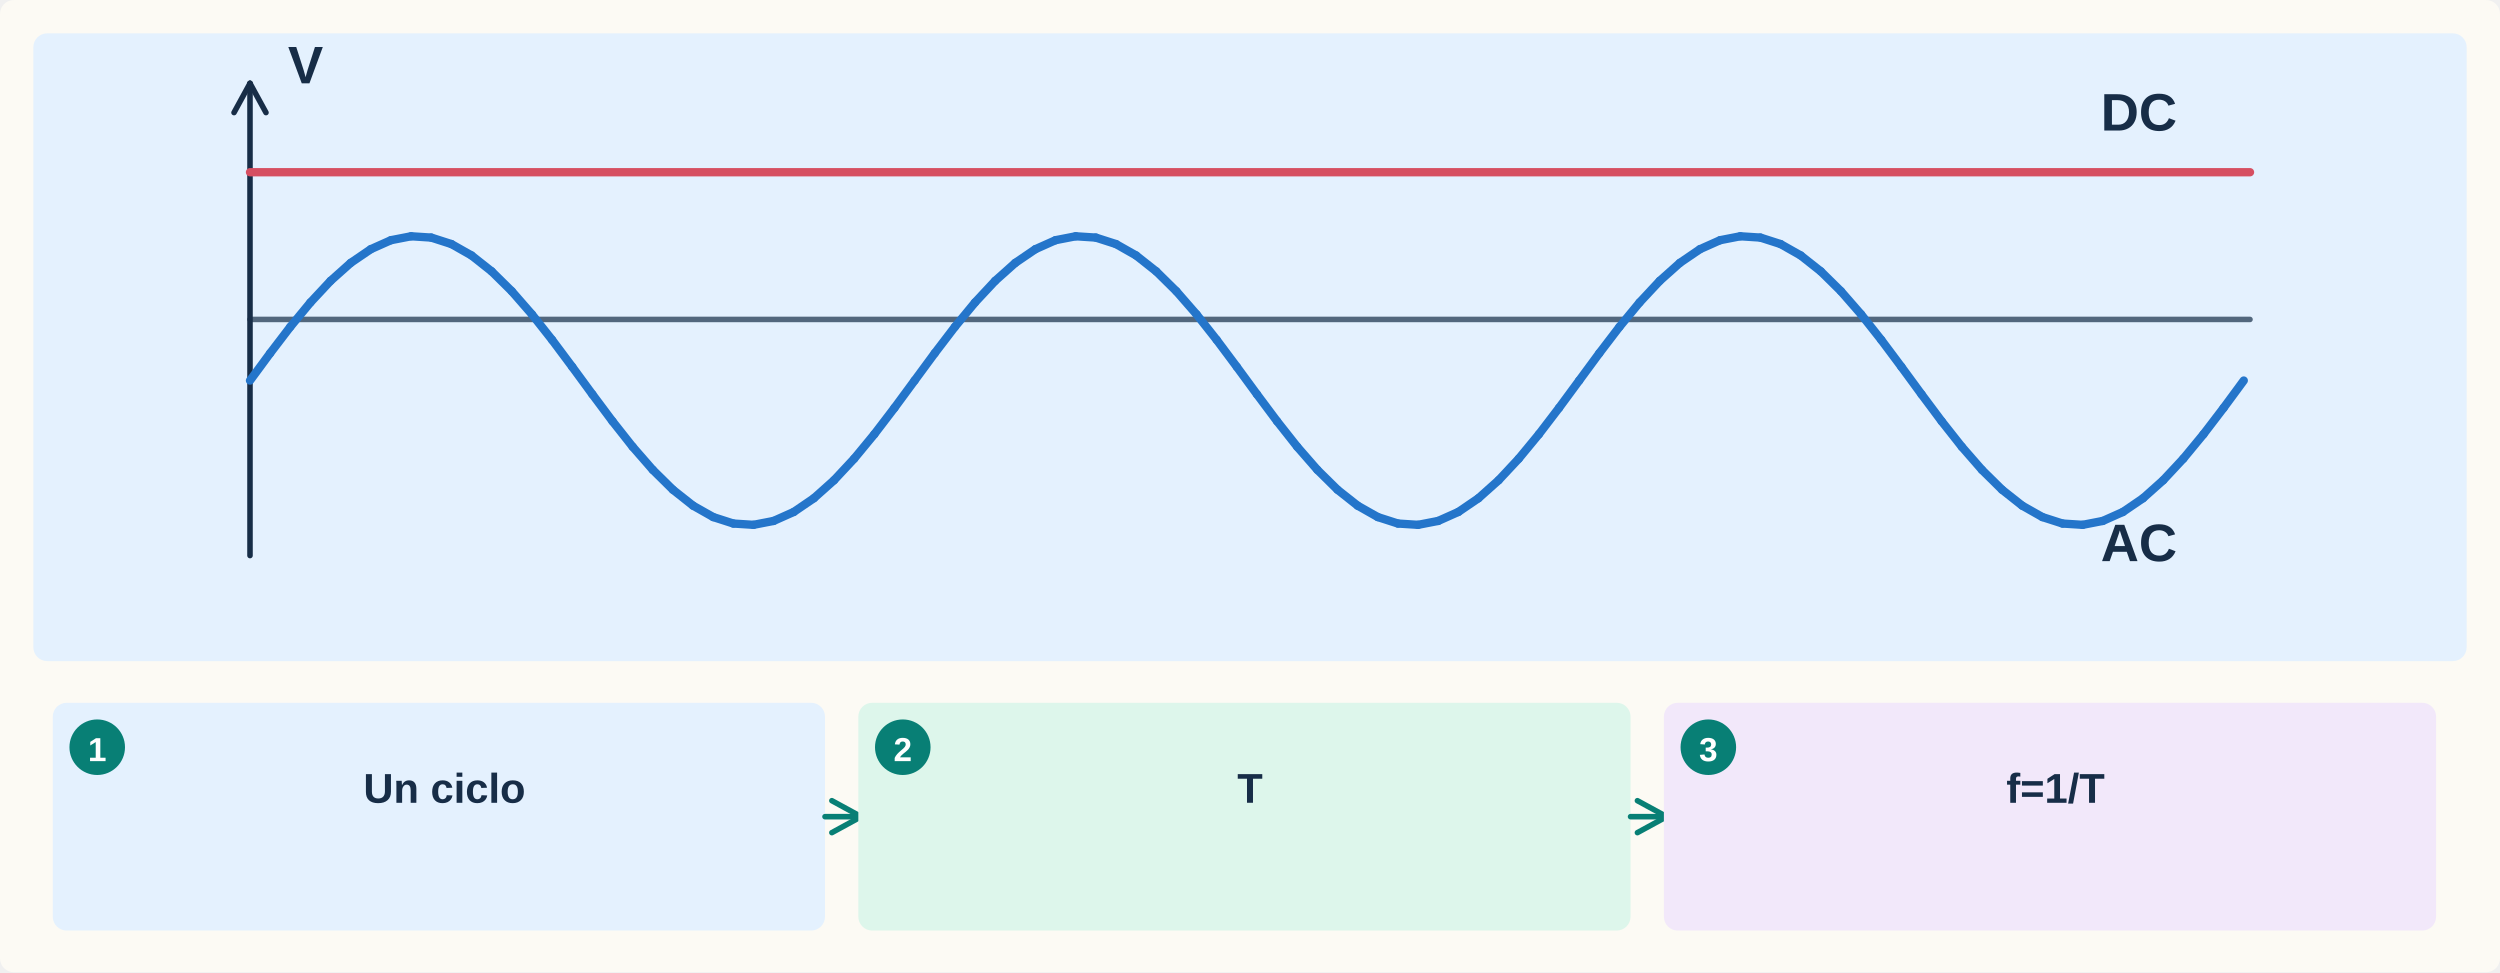
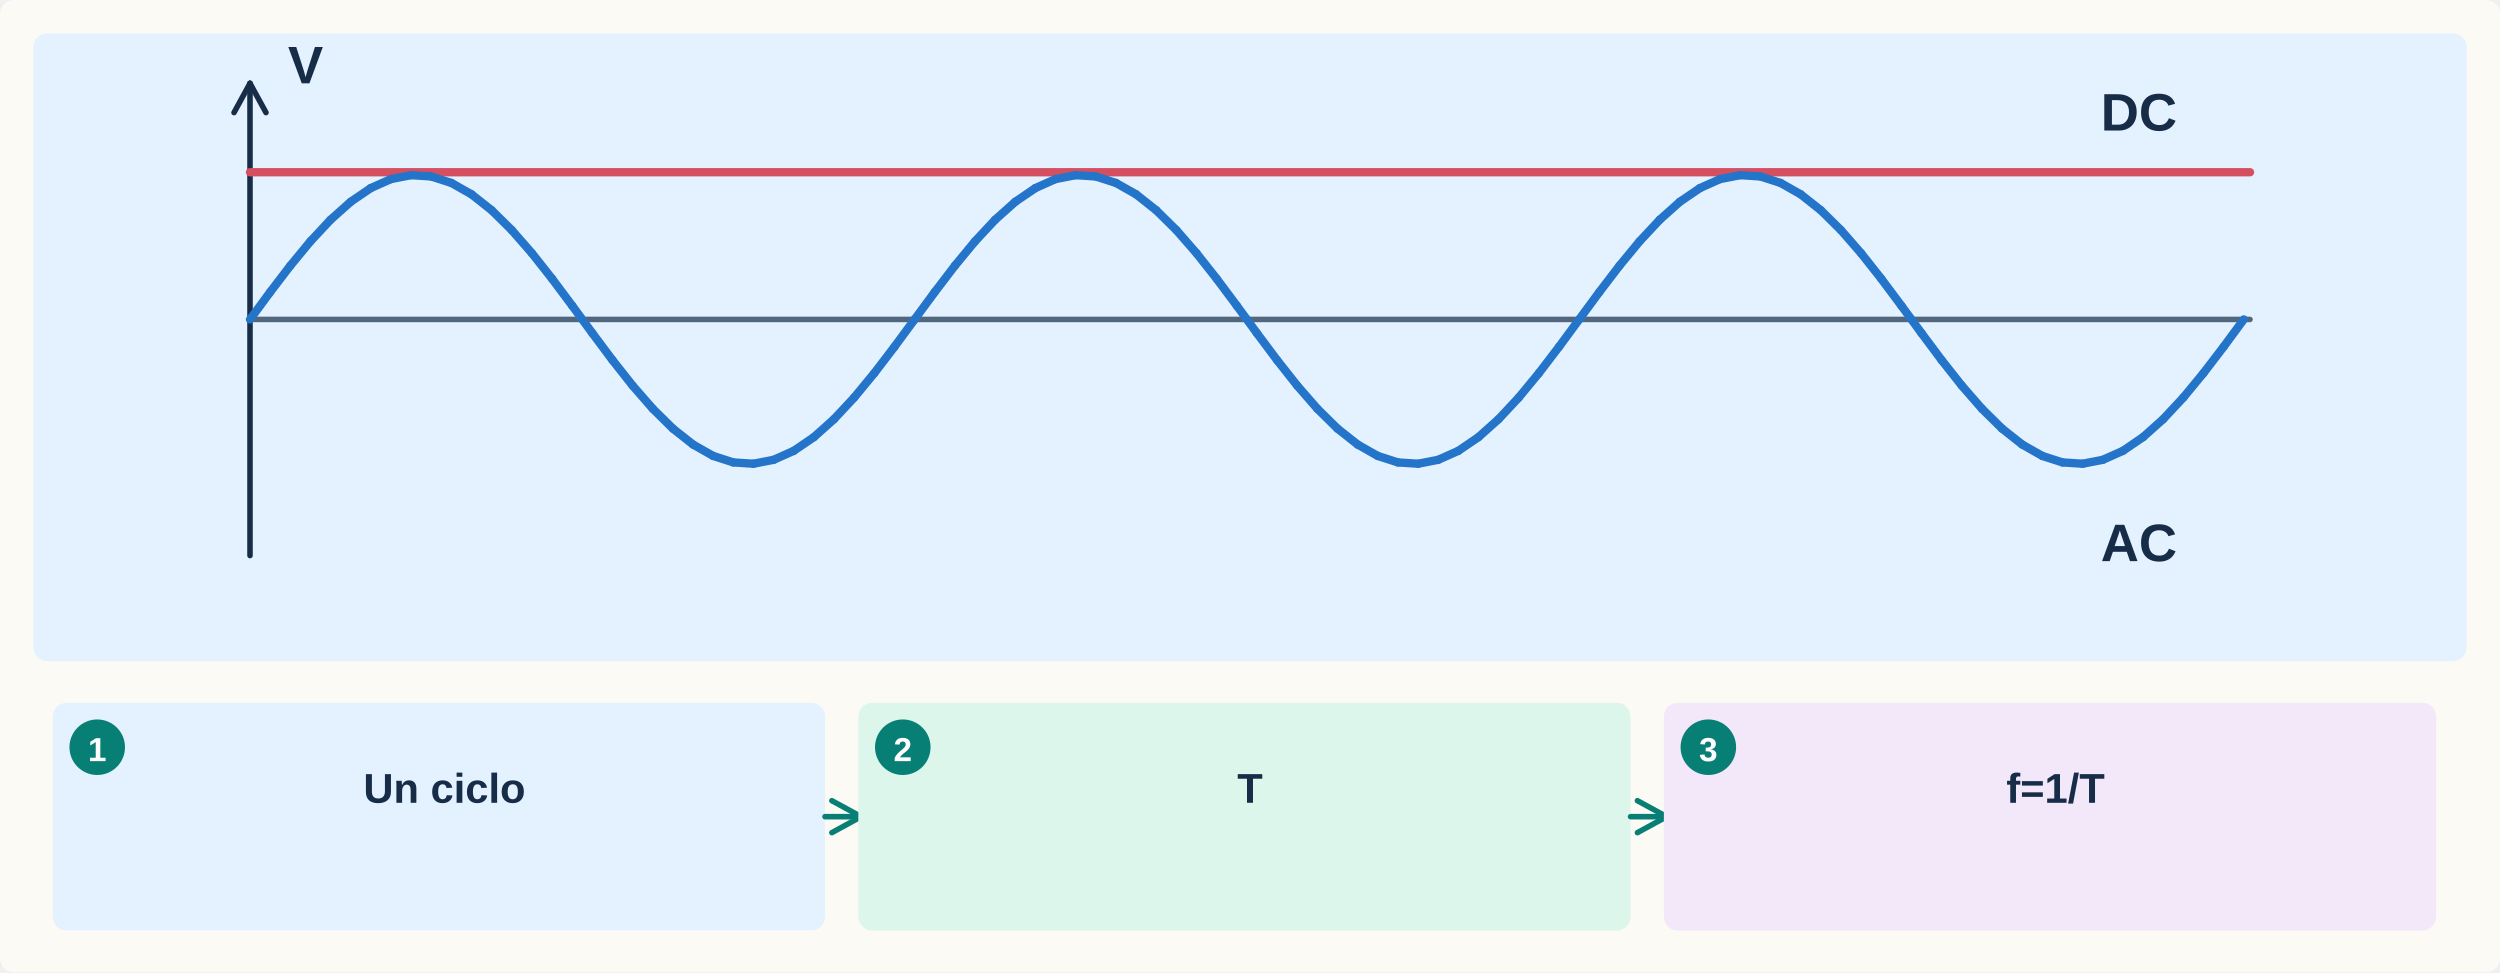
<svg xmlns="http://www.w3.org/2000/svg" viewBox="0 0 900 350" role="img">
  <rect x="0" y="0" width="900" height="350" rx="5" fill="#FCFAF4" />
  <rect x="12" y="12" width="876" height="226" rx="5" fill="#E4F1FE" />
  <line x1="90" y1="115" x2="810" y2="115" stroke="#52677D" stroke-width="2" stroke-linecap="round" />
  <line x1="90" y1="200" x2="90" y2="30" stroke="#172D47" stroke-width="2" stroke-linecap="round" />
  <line x1="90" y1="30" x2="95.753" y2="40.531" stroke="#172D47" stroke-width="2" stroke-linecap="round" />
  <line x1="90" y1="30" x2="84.247" y2="40.531" stroke="#172D47" stroke-width="2" stroke-linecap="round" />
  <line x1="90" y1="62" x2="810" y2="62" stroke="#D64F61" stroke-width="3" stroke-linecap="round" />
-   <line x1="90" y1="137" x2="97.25" y2="127.159" stroke="#2475CA" stroke-width="3" stroke-linecap="round" />
-   <line x1="97.25" y1="127.159" x2="104.5" y2="117.674" stroke="#2475CA" stroke-width="3" stroke-linecap="round" />
-   <line x1="104.5" y1="117.674" x2="111.75" y2="108.887" stroke="#2475CA" stroke-width="3" stroke-linecap="round" />
-   <line x1="111.75" y1="108.887" x2="119" y2="101.116" stroke="#2475CA" stroke-width="3" stroke-linecap="round" />
-   <line x1="119" y1="101.116" x2="126.25" y2="94.642" stroke="#2475CA" stroke-width="3" stroke-linecap="round" />
-   <line x1="126.25" y1="94.642" x2="133.5" y2="89.699" stroke="#2475CA" stroke-width="3" stroke-linecap="round" />
-   <line x1="133.5" y1="89.699" x2="140.75" y2="86.466" stroke="#2475CA" stroke-width="3" stroke-linecap="round" />
-   <line x1="140.75" y1="86.466" x2="148" y2="85.059" stroke="#2475CA" stroke-width="3" stroke-linecap="round" />
-   <line x1="148" y1="85.059" x2="155.25" y2="85.529" stroke="#2475CA" stroke-width="3" stroke-linecap="round" />
-   <line x1="155.25" y1="85.529" x2="162.5" y2="87.86" stroke="#2475CA" stroke-width="3" stroke-linecap="round" />
-   <line x1="162.5" y1="87.86" x2="169.75" y2="91.967" stroke="#2475CA" stroke-width="3" stroke-linecap="round" />
-   <line x1="169.75" y1="91.967" x2="177" y2="97.701" stroke="#2475CA" stroke-width="3" stroke-linecap="round" />
-   <line x1="177" y1="97.701" x2="184.25" y2="104.856" stroke="#2475CA" stroke-width="3" stroke-linecap="round" />
-   <line x1="184.25" y1="104.856" x2="191.5" y2="113.172" stroke="#2475CA" stroke-width="3" stroke-linecap="round" />
-   <line x1="191.5" y1="113.172" x2="198.75" y2="122.35" stroke="#2475CA" stroke-width="3" stroke-linecap="round" />
-   <line x1="198.75" y1="122.35" x2="206" y2="132.057" stroke="#2475CA" stroke-width="3" stroke-linecap="round" />
-   <line x1="206" y1="132.057" x2="213.25" y2="141.943" stroke="#2475CA" stroke-width="3" stroke-linecap="round" />
-   <line x1="213.25" y1="141.943" x2="220.5" y2="151.65" stroke="#2475CA" stroke-width="3" stroke-linecap="round" />
-   <line x1="220.5" y1="151.65" x2="227.75" y2="160.828" stroke="#2475CA" stroke-width="3" stroke-linecap="round" />
-   <line x1="227.75" y1="160.828" x2="235" y2="169.144" stroke="#2475CA" stroke-width="3" stroke-linecap="round" />
-   <line x1="235" y1="169.144" x2="242.25" y2="176.299" stroke="#2475CA" stroke-width="3" stroke-linecap="round" />
-   <line x1="242.25" y1="176.299" x2="249.5" y2="182.033" stroke="#2475CA" stroke-width="3" stroke-linecap="round" />
-   <line x1="249.5" y1="182.033" x2="256.75" y2="186.14" stroke="#2475CA" stroke-width="3" stroke-linecap="round" />
-   <line x1="256.75" y1="186.14" x2="264" y2="188.471" stroke="#2475CA" stroke-width="3" stroke-linecap="round" />
-   <line x1="264" y1="188.471" x2="271.25" y2="188.941" stroke="#2475CA" stroke-width="3" stroke-linecap="round" />
-   <line x1="271.25" y1="188.941" x2="278.5" y2="187.534" stroke="#2475CA" stroke-width="3" stroke-linecap="round" />
-   <line x1="278.5" y1="187.534" x2="285.75" y2="184.301" stroke="#2475CA" stroke-width="3" stroke-linecap="round" />
-   <line x1="285.75" y1="184.301" x2="293" y2="179.358" stroke="#2475CA" stroke-width="3" stroke-linecap="round" />
-   <line x1="293" y1="179.358" x2="300.25" y2="172.884" stroke="#2475CA" stroke-width="3" stroke-linecap="round" />
-   <line x1="300.25" y1="172.884" x2="307.5" y2="165.113" stroke="#2475CA" stroke-width="3" stroke-linecap="round" />
-   <line x1="307.5" y1="165.113" x2="314.75" y2="156.326" stroke="#2475CA" stroke-width="3" stroke-linecap="round" />
-   <line x1="314.75" y1="156.326" x2="322" y2="146.841" stroke="#2475CA" stroke-width="3" stroke-linecap="round" />
-   <line x1="322" y1="146.841" x2="329.25" y2="137" stroke="#2475CA" stroke-width="3" stroke-linecap="round" />
-   <line x1="329.25" y1="137" x2="336.5" y2="127.159" stroke="#2475CA" stroke-width="3" stroke-linecap="round" />
-   <line x1="336.5" y1="127.159" x2="343.75" y2="117.674" stroke="#2475CA" stroke-width="3" stroke-linecap="round" />
-   <line x1="343.75" y1="117.674" x2="351" y2="108.887" stroke="#2475CA" stroke-width="3" stroke-linecap="round" />
-   <line x1="351" y1="108.887" x2="358.25" y2="101.116" stroke="#2475CA" stroke-width="3" stroke-linecap="round" />
-   <line x1="358.25" y1="101.116" x2="365.5" y2="94.642" stroke="#2475CA" stroke-width="3" stroke-linecap="round" />
-   <line x1="365.5" y1="94.642" x2="372.75" y2="89.699" stroke="#2475CA" stroke-width="3" stroke-linecap="round" />
-   <line x1="372.75" y1="89.699" x2="380" y2="86.466" stroke="#2475CA" stroke-width="3" stroke-linecap="round" />
-   <line x1="380" y1="86.466" x2="387.25" y2="85.059" stroke="#2475CA" stroke-width="3" stroke-linecap="round" />
-   <line x1="387.25" y1="85.059" x2="394.5" y2="85.529" stroke="#2475CA" stroke-width="3" stroke-linecap="round" />
-   <line x1="394.5" y1="85.529" x2="401.75" y2="87.86" stroke="#2475CA" stroke-width="3" stroke-linecap="round" />
-   <line x1="401.75" y1="87.86" x2="409" y2="91.967" stroke="#2475CA" stroke-width="3" stroke-linecap="round" />
-   <line x1="409" y1="91.967" x2="416.25" y2="97.701" stroke="#2475CA" stroke-width="3" stroke-linecap="round" />
-   <line x1="416.25" y1="97.701" x2="423.5" y2="104.856" stroke="#2475CA" stroke-width="3" stroke-linecap="round" />
-   <line x1="423.5" y1="104.856" x2="430.75" y2="113.172" stroke="#2475CA" stroke-width="3" stroke-linecap="round" />
-   <line x1="430.75" y1="113.172" x2="438" y2="122.35" stroke="#2475CA" stroke-width="3" stroke-linecap="round" />
-   <line x1="438" y1="122.35" x2="445.25" y2="132.057" stroke="#2475CA" stroke-width="3" stroke-linecap="round" />
-   <line x1="445.25" y1="132.057" x2="452.5" y2="141.943" stroke="#2475CA" stroke-width="3" stroke-linecap="round" />
-   <line x1="452.5" y1="141.943" x2="459.75" y2="151.65" stroke="#2475CA" stroke-width="3" stroke-linecap="round" />
-   <line x1="459.75" y1="151.65" x2="467" y2="160.828" stroke="#2475CA" stroke-width="3" stroke-linecap="round" />
-   <line x1="467" y1="160.828" x2="474.25" y2="169.144" stroke="#2475CA" stroke-width="3" stroke-linecap="round" />
-   <line x1="474.25" y1="169.144" x2="481.5" y2="176.299" stroke="#2475CA" stroke-width="3" stroke-linecap="round" />
-   <line x1="481.5" y1="176.299" x2="488.75" y2="182.033" stroke="#2475CA" stroke-width="3" stroke-linecap="round" />
-   <line x1="488.75" y1="182.033" x2="496" y2="186.14" stroke="#2475CA" stroke-width="3" stroke-linecap="round" />
-   <line x1="496" y1="186.14" x2="503.25" y2="188.471" stroke="#2475CA" stroke-width="3" stroke-linecap="round" />
-   <line x1="503.25" y1="188.471" x2="510.5" y2="188.941" stroke="#2475CA" stroke-width="3" stroke-linecap="round" />
-   <line x1="510.5" y1="188.941" x2="517.75" y2="187.534" stroke="#2475CA" stroke-width="3" stroke-linecap="round" />
-   <line x1="517.75" y1="187.534" x2="525" y2="184.301" stroke="#2475CA" stroke-width="3" stroke-linecap="round" />
-   <line x1="525" y1="184.301" x2="532.25" y2="179.358" stroke="#2475CA" stroke-width="3" stroke-linecap="round" />
-   <line x1="532.25" y1="179.358" x2="539.5" y2="172.884" stroke="#2475CA" stroke-width="3" stroke-linecap="round" />
-   <line x1="539.5" y1="172.884" x2="546.75" y2="165.113" stroke="#2475CA" stroke-width="3" stroke-linecap="round" />
-   <line x1="546.75" y1="165.113" x2="554" y2="156.326" stroke="#2475CA" stroke-width="3" stroke-linecap="round" />
-   <line x1="554" y1="156.326" x2="561.25" y2="146.841" stroke="#2475CA" stroke-width="3" stroke-linecap="round" />
-   <line x1="561.25" y1="146.841" x2="568.5" y2="137" stroke="#2475CA" stroke-width="3" stroke-linecap="round" />
-   <line x1="568.5" y1="137" x2="575.75" y2="127.159" stroke="#2475CA" stroke-width="3" stroke-linecap="round" />
-   <line x1="575.75" y1="127.159" x2="583" y2="117.674" stroke="#2475CA" stroke-width="3" stroke-linecap="round" />
-   <line x1="583" y1="117.674" x2="590.25" y2="108.887" stroke="#2475CA" stroke-width="3" stroke-linecap="round" />
-   <line x1="590.25" y1="108.887" x2="597.5" y2="101.116" stroke="#2475CA" stroke-width="3" stroke-linecap="round" />
-   <line x1="597.5" y1="101.116" x2="604.75" y2="94.642" stroke="#2475CA" stroke-width="3" stroke-linecap="round" />
-   <line x1="604.75" y1="94.642" x2="612" y2="89.699" stroke="#2475CA" stroke-width="3" stroke-linecap="round" />
-   <line x1="612" y1="89.699" x2="619.25" y2="86.466" stroke="#2475CA" stroke-width="3" stroke-linecap="round" />
-   <line x1="619.25" y1="86.466" x2="626.5" y2="85.059" stroke="#2475CA" stroke-width="3" stroke-linecap="round" />
-   <line x1="626.5" y1="85.059" x2="633.75" y2="85.529" stroke="#2475CA" stroke-width="3" stroke-linecap="round" />
-   <line x1="633.75" y1="85.529" x2="641" y2="87.86" stroke="#2475CA" stroke-width="3" stroke-linecap="round" />
-   <line x1="641" y1="87.86" x2="648.25" y2="91.967" stroke="#2475CA" stroke-width="3" stroke-linecap="round" />
-   <line x1="648.25" y1="91.967" x2="655.5" y2="97.701" stroke="#2475CA" stroke-width="3" stroke-linecap="round" />
-   <line x1="655.5" y1="97.701" x2="662.75" y2="104.856" stroke="#2475CA" stroke-width="3" stroke-linecap="round" />
-   <line x1="662.75" y1="104.856" x2="670" y2="113.172" stroke="#2475CA" stroke-width="3" stroke-linecap="round" />
-   <line x1="670" y1="113.172" x2="677.25" y2="122.35" stroke="#2475CA" stroke-width="3" stroke-linecap="round" />
-   <line x1="677.25" y1="122.35" x2="684.5" y2="132.057" stroke="#2475CA" stroke-width="3" stroke-linecap="round" />
-   <line x1="684.5" y1="132.057" x2="691.75" y2="141.943" stroke="#2475CA" stroke-width="3" stroke-linecap="round" />
-   <line x1="691.75" y1="141.943" x2="699" y2="151.65" stroke="#2475CA" stroke-width="3" stroke-linecap="round" />
-   <line x1="699" y1="151.65" x2="706.25" y2="160.828" stroke="#2475CA" stroke-width="3" stroke-linecap="round" />
-   <line x1="706.25" y1="160.828" x2="713.5" y2="169.144" stroke="#2475CA" stroke-width="3" stroke-linecap="round" />
-   <line x1="713.5" y1="169.144" x2="720.75" y2="176.299" stroke="#2475CA" stroke-width="3" stroke-linecap="round" />
-   <line x1="720.75" y1="176.299" x2="728" y2="182.033" stroke="#2475CA" stroke-width="3" stroke-linecap="round" />
-   <line x1="728" y1="182.033" x2="735.25" y2="186.14" stroke="#2475CA" stroke-width="3" stroke-linecap="round" />
-   <line x1="735.25" y1="186.14" x2="742.5" y2="188.471" stroke="#2475CA" stroke-width="3" stroke-linecap="round" />
-   <line x1="742.5" y1="188.471" x2="749.75" y2="188.941" stroke="#2475CA" stroke-width="3" stroke-linecap="round" />
-   <line x1="749.75" y1="188.941" x2="757" y2="187.534" stroke="#2475CA" stroke-width="3" stroke-linecap="round" />
-   <line x1="757" y1="187.534" x2="764.25" y2="184.301" stroke="#2475CA" stroke-width="3" stroke-linecap="round" />
-   <line x1="764.25" y1="184.301" x2="771.5" y2="179.358" stroke="#2475CA" stroke-width="3" stroke-linecap="round" />
-   <line x1="771.5" y1="179.358" x2="778.75" y2="172.884" stroke="#2475CA" stroke-width="3" stroke-linecap="round" />
-   <line x1="778.75" y1="172.884" x2="786" y2="165.113" stroke="#2475CA" stroke-width="3" stroke-linecap="round" />
-   <line x1="786" y1="165.113" x2="793.25" y2="156.326" stroke="#2475CA" stroke-width="3" stroke-linecap="round" />
-   <line x1="793.25" y1="156.326" x2="800.5" y2="146.841" stroke="#2475CA" stroke-width="3" stroke-linecap="round" />
-   <line x1="800.5" y1="146.841" x2="807.75" y2="137" stroke="#2475CA" stroke-width="3" stroke-linecap="round" />
+   <line x1="90" y1="115" x2="97.25" y2="105.159" stroke="#2475CA" stroke-width="3" stroke-linecap="round" />
+   <line x1="97.25" y1="105.159" x2="104.5" y2="95.674" stroke="#2475CA" stroke-width="3" stroke-linecap="round" />
+   <line x1="104.5" y1="95.674" x2="111.75" y2="86.887" stroke="#2475CA" stroke-width="3" stroke-linecap="round" />
+   <line x1="111.75" y1="86.887" x2="119" y2="79.116" stroke="#2475CA" stroke-width="3" stroke-linecap="round" />
+   <line x1="119" y1="79.116" x2="126.25" y2="72.642" stroke="#2475CA" stroke-width="3" stroke-linecap="round" />
+   <line x1="126.25" y1="72.642" x2="133.5" y2="67.699" stroke="#2475CA" stroke-width="3" stroke-linecap="round" />
+   <line x1="133.5" y1="67.699" x2="140.75" y2="64.466" stroke="#2475CA" stroke-width="3" stroke-linecap="round" />
+   <line x1="140.75" y1="64.466" x2="148" y2="63.059" stroke="#2475CA" stroke-width="3" stroke-linecap="round" />
+   <line x1="148" y1="63.059" x2="155.25" y2="63.529" stroke="#2475CA" stroke-width="3" stroke-linecap="round" />
+   <line x1="155.25" y1="63.529" x2="162.5" y2="65.86" stroke="#2475CA" stroke-width="3" stroke-linecap="round" />
+   <line x1="162.5" y1="65.86" x2="169.75" y2="69.967" stroke="#2475CA" stroke-width="3" stroke-linecap="round" />
+   <line x1="169.75" y1="69.967" x2="177" y2="75.701" stroke="#2475CA" stroke-width="3" stroke-linecap="round" />
+   <line x1="177" y1="75.701" x2="184.25" y2="82.856" stroke="#2475CA" stroke-width="3" stroke-linecap="round" />
+   <line x1="184.25" y1="82.856" x2="191.5" y2="91.172" stroke="#2475CA" stroke-width="3" stroke-linecap="round" />
+   <line x1="191.5" y1="91.172" x2="198.75" y2="100.35" stroke="#2475CA" stroke-width="3" stroke-linecap="round" />
+   <line x1="198.75" y1="100.35" x2="206" y2="110.057" stroke="#2475CA" stroke-width="3" stroke-linecap="round" />
+   <line x1="206" y1="110.057" x2="213.25" y2="119.943" stroke="#2475CA" stroke-width="3" stroke-linecap="round" />
+   <line x1="213.25" y1="119.943" x2="220.5" y2="129.65" stroke="#2475CA" stroke-width="3" stroke-linecap="round" />
+   <line x1="220.5" y1="129.65" x2="227.75" y2="138.828" stroke="#2475CA" stroke-width="3" stroke-linecap="round" />
+   <line x1="227.75" y1="138.828" x2="235" y2="147.144" stroke="#2475CA" stroke-width="3" stroke-linecap="round" />
+   <line x1="235" y1="147.144" x2="242.25" y2="154.299" stroke="#2475CA" stroke-width="3" stroke-linecap="round" />
+   <line x1="242.25" y1="154.299" x2="249.5" y2="160.033" stroke="#2475CA" stroke-width="3" stroke-linecap="round" />
+   <line x1="249.5" y1="160.033" x2="256.75" y2="164.14" stroke="#2475CA" stroke-width="3" stroke-linecap="round" />
+   <line x1="256.75" y1="164.14" x2="264" y2="166.471" stroke="#2475CA" stroke-width="3" stroke-linecap="round" />
+   <line x1="264" y1="166.471" x2="271.25" y2="166.941" stroke="#2475CA" stroke-width="3" stroke-linecap="round" />
+   <line x1="271.25" y1="166.941" x2="278.5" y2="165.534" stroke="#2475CA" stroke-width="3" stroke-linecap="round" />
+   <line x1="278.5" y1="165.534" x2="285.75" y2="162.301" stroke="#2475CA" stroke-width="3" stroke-linecap="round" />
+   <line x1="285.75" y1="162.301" x2="293" y2="157.358" stroke="#2475CA" stroke-width="3" stroke-linecap="round" />
+   <line x1="293" y1="157.358" x2="300.25" y2="150.884" stroke="#2475CA" stroke-width="3" stroke-linecap="round" />
+   <line x1="300.25" y1="150.884" x2="307.5" y2="143.113" stroke="#2475CA" stroke-width="3" stroke-linecap="round" />
+   <line x1="307.5" y1="143.113" x2="314.75" y2="134.326" stroke="#2475CA" stroke-width="3" stroke-linecap="round" />
+   <line x1="314.75" y1="134.326" x2="322" y2="124.841" stroke="#2475CA" stroke-width="3" stroke-linecap="round" />
+   <line x1="322" y1="124.841" x2="329.25" y2="115" stroke="#2475CA" stroke-width="3" stroke-linecap="round" />
+   <line x1="329.25" y1="115" x2="336.5" y2="105.159" stroke="#2475CA" stroke-width="3" stroke-linecap="round" />
+   <line x1="336.5" y1="105.159" x2="343.75" y2="95.674" stroke="#2475CA" stroke-width="3" stroke-linecap="round" />
+   <line x1="343.75" y1="95.674" x2="351" y2="86.887" stroke="#2475CA" stroke-width="3" stroke-linecap="round" />
+   <line x1="351" y1="86.887" x2="358.25" y2="79.116" stroke="#2475CA" stroke-width="3" stroke-linecap="round" />
+   <line x1="358.25" y1="79.116" x2="365.5" y2="72.642" stroke="#2475CA" stroke-width="3" stroke-linecap="round" />
+   <line x1="365.5" y1="72.642" x2="372.75" y2="67.699" stroke="#2475CA" stroke-width="3" stroke-linecap="round" />
+   <line x1="372.75" y1="67.699" x2="380" y2="64.466" stroke="#2475CA" stroke-width="3" stroke-linecap="round" />
+   <line x1="380" y1="64.466" x2="387.25" y2="63.059" stroke="#2475CA" stroke-width="3" stroke-linecap="round" />
+   <line x1="387.25" y1="63.059" x2="394.5" y2="63.529" stroke="#2475CA" stroke-width="3" stroke-linecap="round" />
+   <line x1="394.5" y1="63.529" x2="401.75" y2="65.86" stroke="#2475CA" stroke-width="3" stroke-linecap="round" />
+   <line x1="401.75" y1="65.86" x2="409" y2="69.967" stroke="#2475CA" stroke-width="3" stroke-linecap="round" />
+   <line x1="409" y1="69.967" x2="416.25" y2="75.701" stroke="#2475CA" stroke-width="3" stroke-linecap="round" />
+   <line x1="416.25" y1="75.701" x2="423.5" y2="82.856" stroke="#2475CA" stroke-width="3" stroke-linecap="round" />
+   <line x1="423.5" y1="82.856" x2="430.75" y2="91.172" stroke="#2475CA" stroke-width="3" stroke-linecap="round" />
+   <line x1="430.75" y1="91.172" x2="438" y2="100.35" stroke="#2475CA" stroke-width="3" stroke-linecap="round" />
+   <line x1="438" y1="100.35" x2="445.25" y2="110.057" stroke="#2475CA" stroke-width="3" stroke-linecap="round" />
+   <line x1="445.25" y1="110.057" x2="452.5" y2="119.943" stroke="#2475CA" stroke-width="3" stroke-linecap="round" />
+   <line x1="452.5" y1="119.943" x2="459.75" y2="129.65" stroke="#2475CA" stroke-width="3" stroke-linecap="round" />
+   <line x1="459.75" y1="129.65" x2="467" y2="138.828" stroke="#2475CA" stroke-width="3" stroke-linecap="round" />
+   <line x1="467" y1="138.828" x2="474.25" y2="147.144" stroke="#2475CA" stroke-width="3" stroke-linecap="round" />
+   <line x1="474.25" y1="147.144" x2="481.5" y2="154.299" stroke="#2475CA" stroke-width="3" stroke-linecap="round" />
+   <line x1="481.5" y1="154.299" x2="488.75" y2="160.033" stroke="#2475CA" stroke-width="3" stroke-linecap="round" />
+   <line x1="488.75" y1="160.033" x2="496" y2="164.14" stroke="#2475CA" stroke-width="3" stroke-linecap="round" />
+   <line x1="496" y1="164.14" x2="503.25" y2="166.471" stroke="#2475CA" stroke-width="3" stroke-linecap="round" />
+   <line x1="503.25" y1="166.471" x2="510.5" y2="166.941" stroke="#2475CA" stroke-width="3" stroke-linecap="round" />
+   <line x1="510.5" y1="166.941" x2="517.75" y2="165.534" stroke="#2475CA" stroke-width="3" stroke-linecap="round" />
+   <line x1="517.75" y1="165.534" x2="525" y2="162.301" stroke="#2475CA" stroke-width="3" stroke-linecap="round" />
+   <line x1="525" y1="162.301" x2="532.25" y2="157.358" stroke="#2475CA" stroke-width="3" stroke-linecap="round" />
+   <line x1="532.25" y1="157.358" x2="539.5" y2="150.884" stroke="#2475CA" stroke-width="3" stroke-linecap="round" />
+   <line x1="539.5" y1="150.884" x2="546.75" y2="143.113" stroke="#2475CA" stroke-width="3" stroke-linecap="round" />
+   <line x1="546.75" y1="143.113" x2="554" y2="134.326" stroke="#2475CA" stroke-width="3" stroke-linecap="round" />
+   <line x1="554" y1="134.326" x2="561.25" y2="124.841" stroke="#2475CA" stroke-width="3" stroke-linecap="round" />
+   <line x1="561.25" y1="124.841" x2="568.5" y2="115" stroke="#2475CA" stroke-width="3" stroke-linecap="round" />
+   <line x1="568.5" y1="115" x2="575.75" y2="105.159" stroke="#2475CA" stroke-width="3" stroke-linecap="round" />
+   <line x1="575.75" y1="105.159" x2="583" y2="95.674" stroke="#2475CA" stroke-width="3" stroke-linecap="round" />
+   <line x1="583" y1="95.674" x2="590.25" y2="86.887" stroke="#2475CA" stroke-width="3" stroke-linecap="round" />
+   <line x1="590.25" y1="86.887" x2="597.5" y2="79.116" stroke="#2475CA" stroke-width="3" stroke-linecap="round" />
+   <line x1="597.5" y1="79.116" x2="604.75" y2="72.642" stroke="#2475CA" stroke-width="3" stroke-linecap="round" />
+   <line x1="604.75" y1="72.642" x2="612" y2="67.699" stroke="#2475CA" stroke-width="3" stroke-linecap="round" />
+   <line x1="612" y1="67.699" x2="619.25" y2="64.466" stroke="#2475CA" stroke-width="3" stroke-linecap="round" />
+   <line x1="619.25" y1="64.466" x2="626.5" y2="63.059" stroke="#2475CA" stroke-width="3" stroke-linecap="round" />
+   <line x1="626.5" y1="63.059" x2="633.75" y2="63.529" stroke="#2475CA" stroke-width="3" stroke-linecap="round" />
+   <line x1="633.75" y1="63.529" x2="641" y2="65.86" stroke="#2475CA" stroke-width="3" stroke-linecap="round" />
+   <line x1="641" y1="65.86" x2="648.25" y2="69.967" stroke="#2475CA" stroke-width="3" stroke-linecap="round" />
+   <line x1="648.25" y1="69.967" x2="655.5" y2="75.701" stroke="#2475CA" stroke-width="3" stroke-linecap="round" />
+   <line x1="655.5" y1="75.701" x2="662.75" y2="82.856" stroke="#2475CA" stroke-width="3" stroke-linecap="round" />
+   <line x1="662.75" y1="82.856" x2="670" y2="91.172" stroke="#2475CA" stroke-width="3" stroke-linecap="round" />
+   <line x1="670" y1="91.172" x2="677.25" y2="100.35" stroke="#2475CA" stroke-width="3" stroke-linecap="round" />
+   <line x1="677.25" y1="100.35" x2="684.5" y2="110.057" stroke="#2475CA" stroke-width="3" stroke-linecap="round" />
+   <line x1="684.5" y1="110.057" x2="691.75" y2="119.943" stroke="#2475CA" stroke-width="3" stroke-linecap="round" />
+   <line x1="691.75" y1="119.943" x2="699" y2="129.65" stroke="#2475CA" stroke-width="3" stroke-linecap="round" />
+   <line x1="699" y1="129.65" x2="706.25" y2="138.828" stroke="#2475CA" stroke-width="3" stroke-linecap="round" />
+   <line x1="706.25" y1="138.828" x2="713.5" y2="147.144" stroke="#2475CA" stroke-width="3" stroke-linecap="round" />
+   <line x1="713.5" y1="147.144" x2="720.75" y2="154.299" stroke="#2475CA" stroke-width="3" stroke-linecap="round" />
+   <line x1="720.75" y1="154.299" x2="728" y2="160.033" stroke="#2475CA" stroke-width="3" stroke-linecap="round" />
+   <line x1="728" y1="160.033" x2="735.25" y2="164.14" stroke="#2475CA" stroke-width="3" stroke-linecap="round" />
+   <line x1="735.25" y1="164.14" x2="742.5" y2="166.471" stroke="#2475CA" stroke-width="3" stroke-linecap="round" />
+   <line x1="742.5" y1="166.471" x2="749.75" y2="166.941" stroke="#2475CA" stroke-width="3" stroke-linecap="round" />
+   <line x1="749.75" y1="166.941" x2="757" y2="165.534" stroke="#2475CA" stroke-width="3" stroke-linecap="round" />
+   <line x1="757" y1="165.534" x2="764.25" y2="162.301" stroke="#2475CA" stroke-width="3" stroke-linecap="round" />
+   <line x1="764.25" y1="162.301" x2="771.5" y2="157.358" stroke="#2475CA" stroke-width="3" stroke-linecap="round" />
+   <line x1="771.5" y1="157.358" x2="778.75" y2="150.884" stroke="#2475CA" stroke-width="3" stroke-linecap="round" />
+   <line x1="778.75" y1="150.884" x2="786" y2="143.113" stroke="#2475CA" stroke-width="3" stroke-linecap="round" />
+   <line x1="786" y1="143.113" x2="793.25" y2="134.326" stroke="#2475CA" stroke-width="3" stroke-linecap="round" />
+   <line x1="793.25" y1="134.326" x2="800.5" y2="124.841" stroke="#2475CA" stroke-width="3" stroke-linecap="round" />
+   <line x1="800.5" y1="124.841" x2="807.75" y2="115" stroke="#2475CA" stroke-width="3" stroke-linecap="round" />
  <text x="770" y="47" text-anchor="middle" font-family="Arial,sans-serif" font-size="19" font-weight="700" fill="#172D47">DC</text>
  <text x="770" y="202" text-anchor="middle" font-family="Arial,sans-serif" font-size="19" font-weight="700" fill="#172D47">AC</text>
  <text x="110" y="30" text-anchor="middle" font-family="Arial,sans-serif" font-size="19" font-weight="700" fill="#172D47">V</text>
  <rect x="19" y="253" width="278" height="82" rx="5" fill="#E4F1FE" />
  <circle cx="35" cy="269" r="10" fill="#087F75" />
  <text x="35" y="274" text-anchor="middle" font-family="Arial,sans-serif" font-size="12" font-weight="700" fill="#FFFFFF">1</text>
  <text x="160" y="289" text-anchor="middle" font-family="Arial,sans-serif" font-size="15" font-weight="700" fill="#172D47">Un ciclo</text>
  <line x1="297" y1="294" x2="310" y2="294" stroke="#087F75" stroke-width="2" stroke-linecap="round" />
  <line x1="310" y1="294" x2="299.469" y2="299.753" stroke="#087F75" stroke-width="2" stroke-linecap="round" />
  <line x1="310" y1="294" x2="299.469" y2="288.247" stroke="#087F75" stroke-width="2" stroke-linecap="round" />
  <rect x="309" y="253" width="278" height="82" rx="5" fill="#DDF6EB" />
  <circle cx="325" cy="269" r="10" fill="#087F75" />
  <text x="325" y="274" text-anchor="middle" font-family="Arial,sans-serif" font-size="12" font-weight="700" fill="#FFFFFF">2</text>
  <text x="450" y="289" text-anchor="middle" font-family="Arial,sans-serif" font-size="15" font-weight="700" fill="#172D47">T</text>
  <line x1="587" y1="294" x2="600" y2="294" stroke="#087F75" stroke-width="2" stroke-linecap="round" />
  <line x1="600" y1="294" x2="589.469" y2="299.753" stroke="#087F75" stroke-width="2" stroke-linecap="round" />
  <line x1="600" y1="294" x2="589.469" y2="288.247" stroke="#087F75" stroke-width="2" stroke-linecap="round" />
  <rect x="599" y="253" width="278" height="82" rx="5" fill="#F2E8FA" />
  <circle cx="615" cy="269" r="10" fill="#087F75" />
  <text x="615" y="274" text-anchor="middle" font-family="Arial,sans-serif" font-size="12" font-weight="700" fill="#FFFFFF">3</text>
  <text x="740" y="289" text-anchor="middle" font-family="Arial,sans-serif" font-size="15" font-weight="700" fill="#172D47">f=1/T</text>
</svg>
